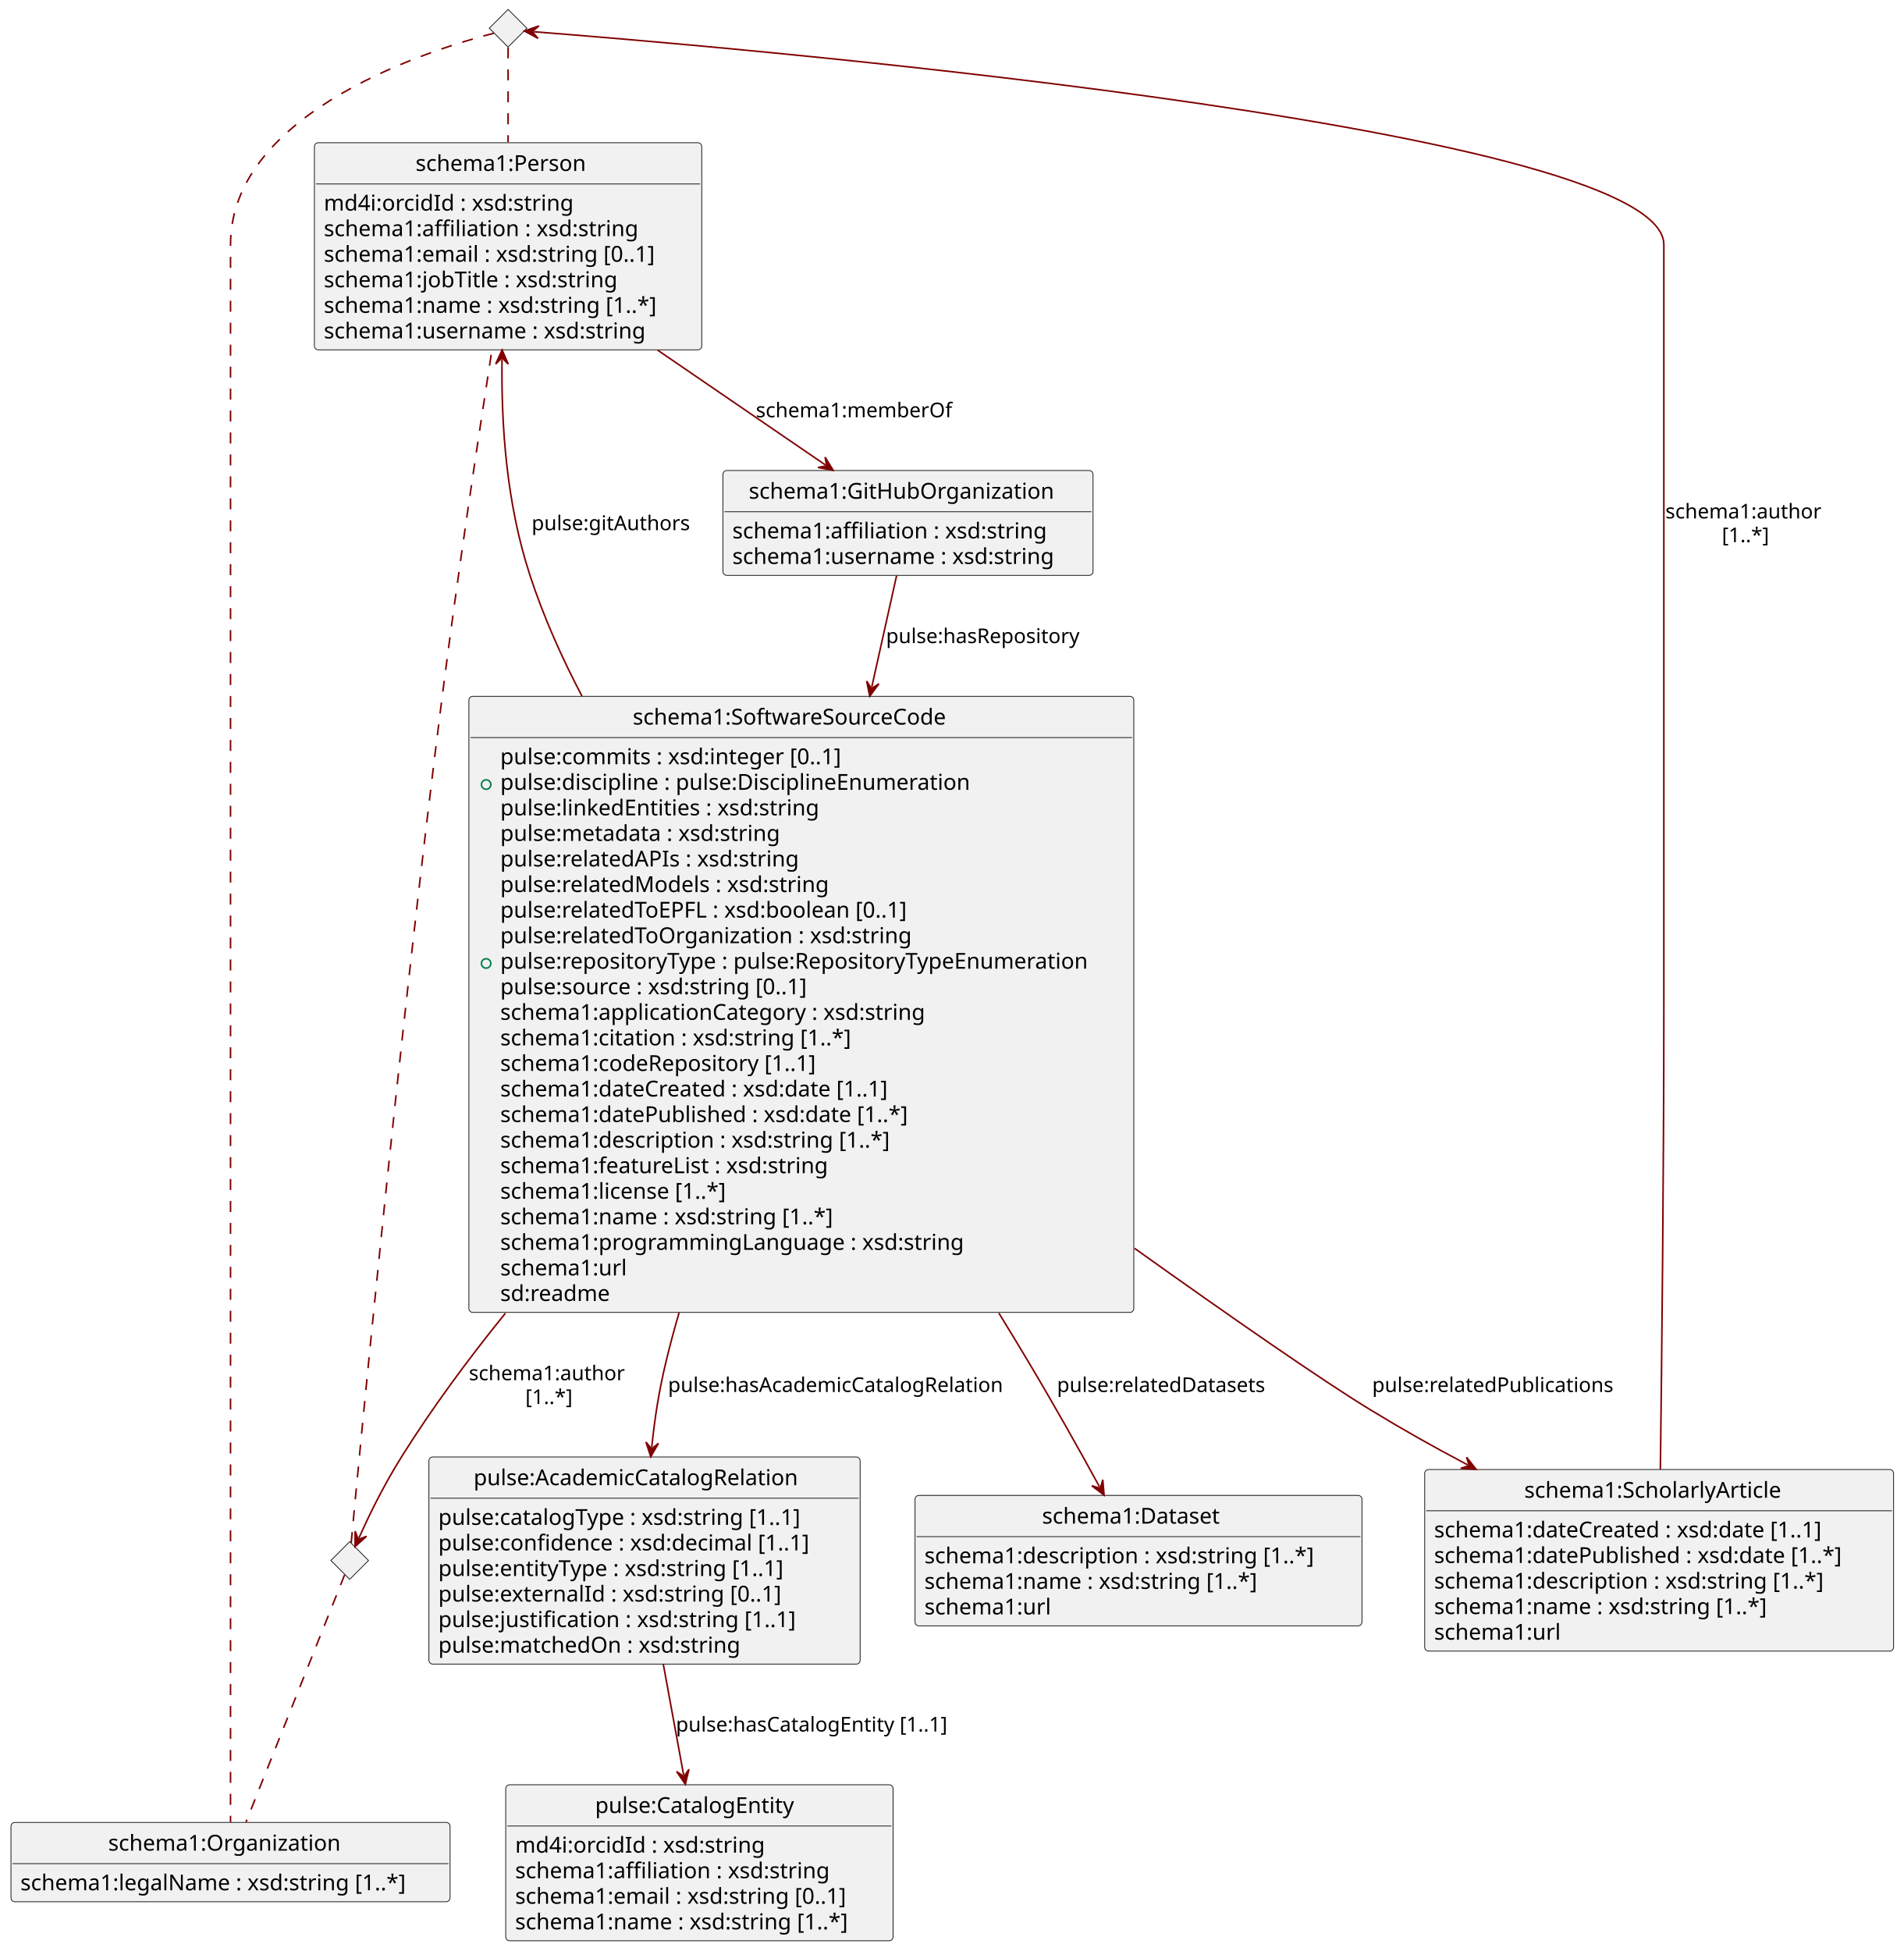
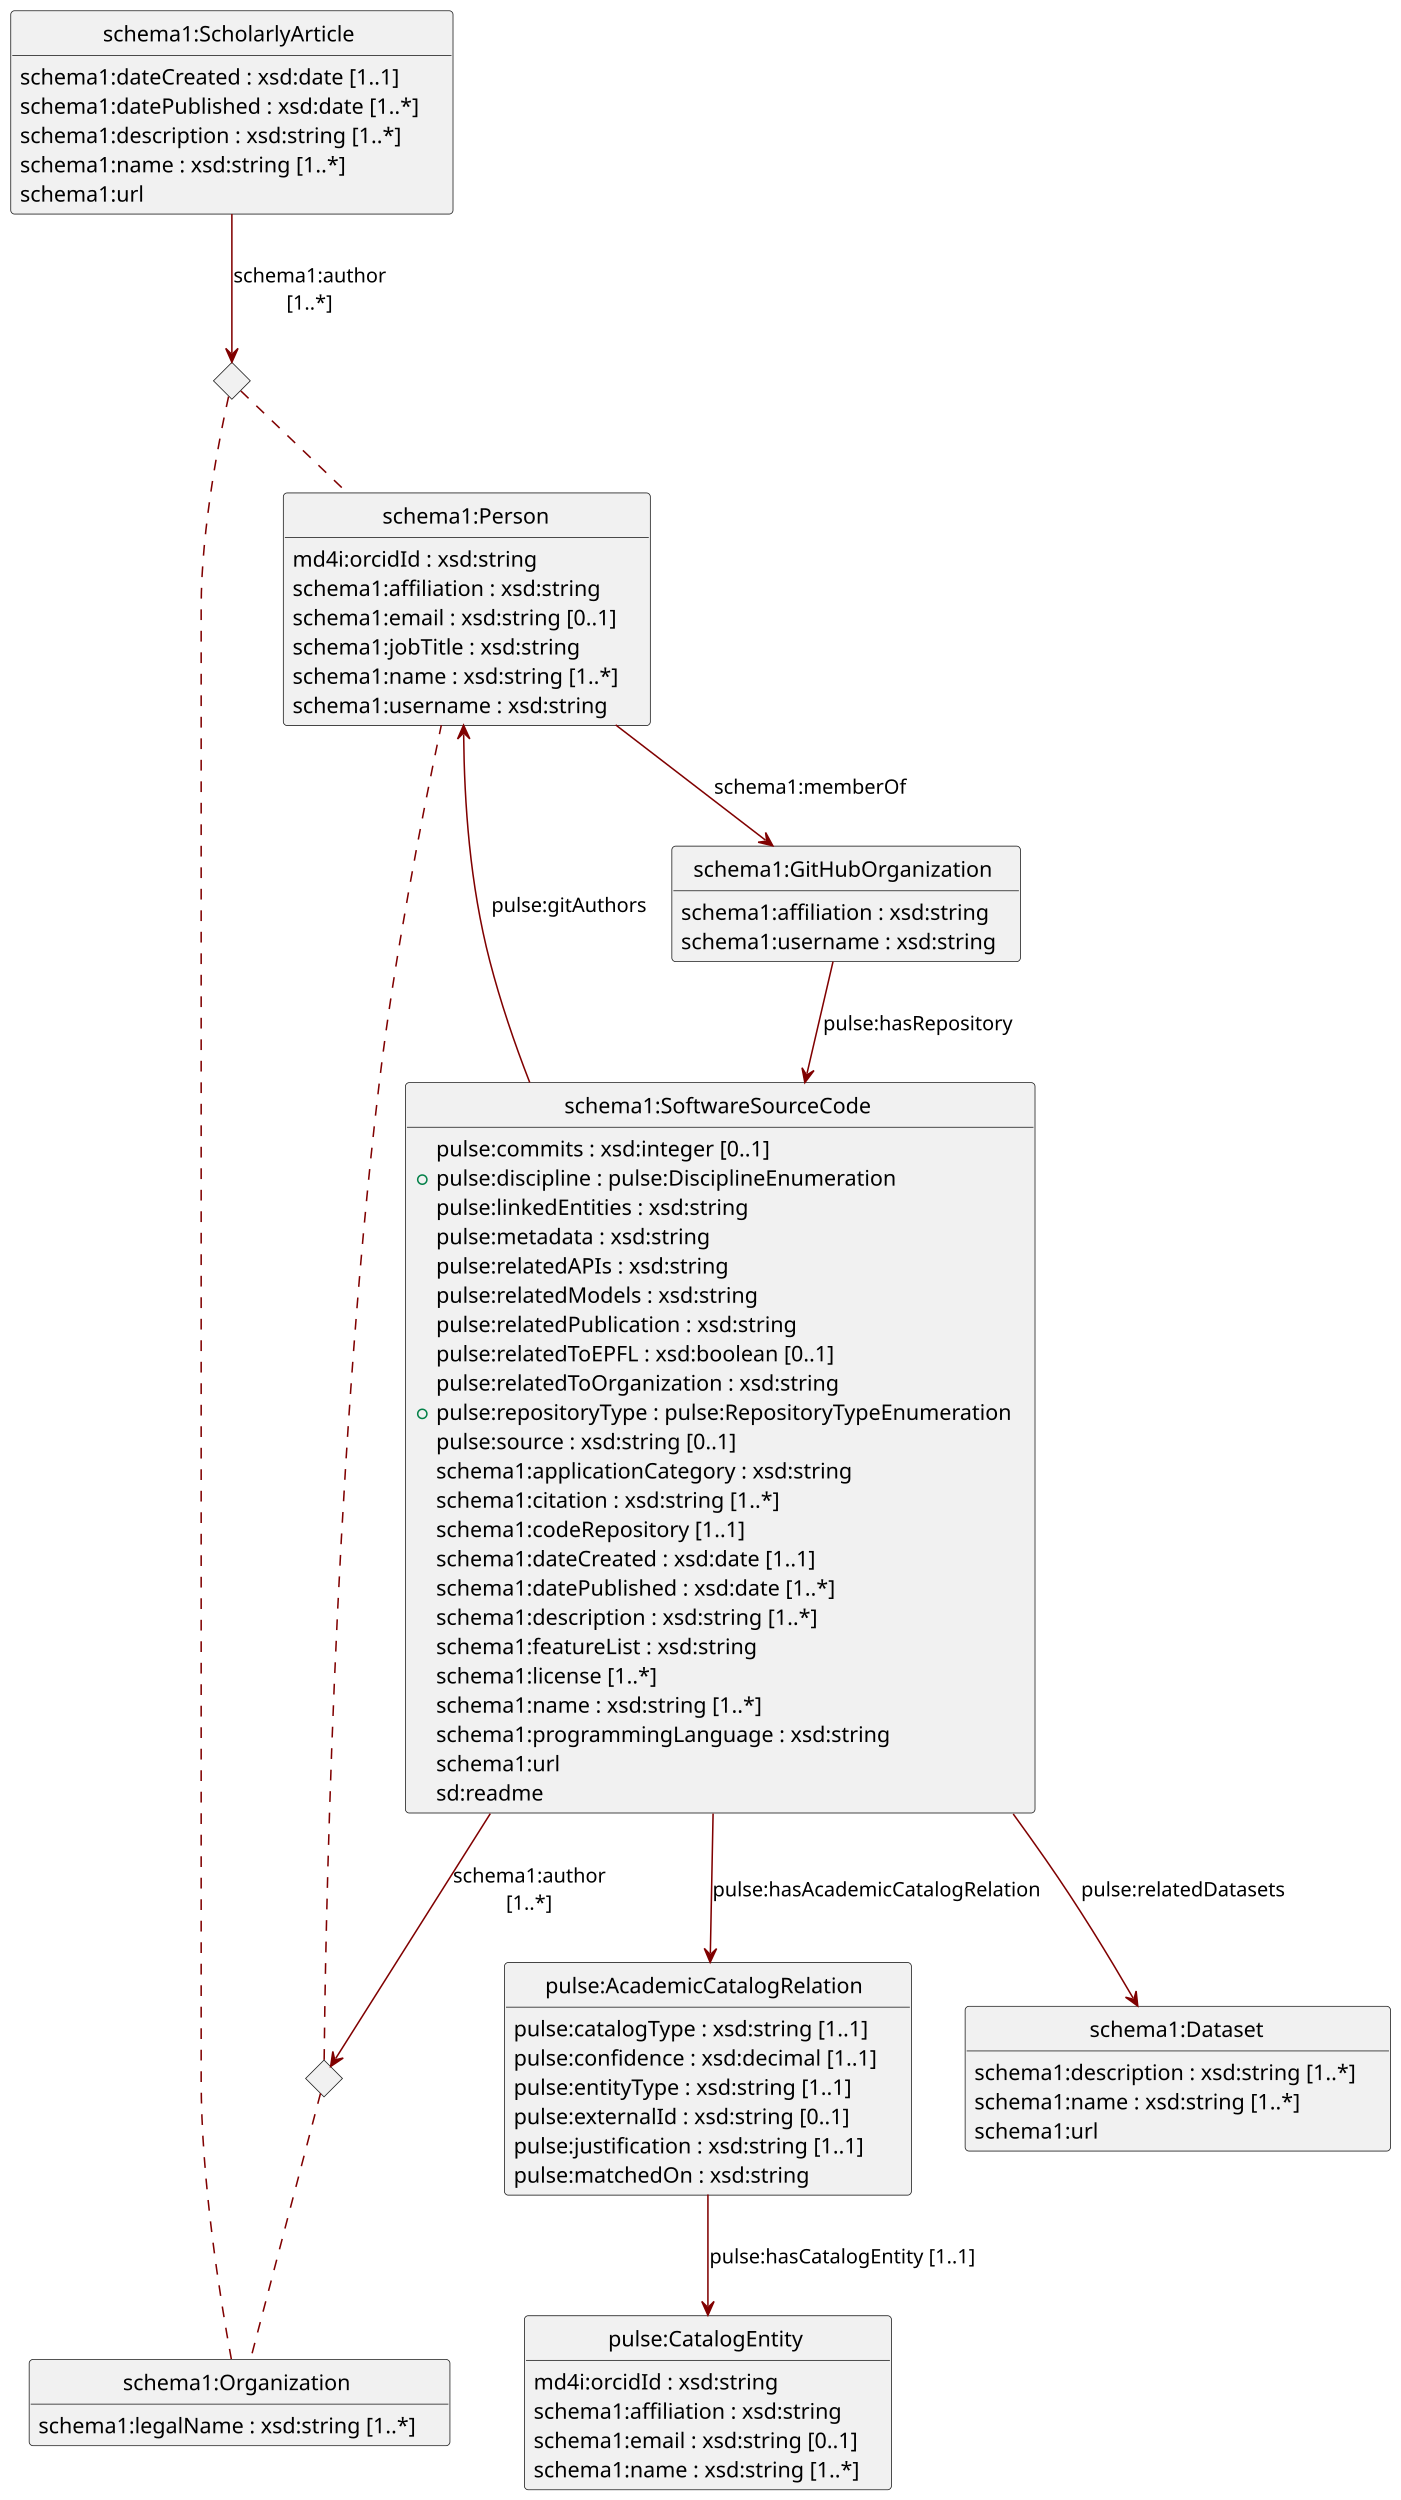
- <svg xmlns="http://www.w3.org/2000/svg" contentStyleType="text/css" height="1244px" preserveAspectRatio="none" style="width:1214px;height:1244px;background:#FFFFFF;" version="1.1" viewBox="0 0 1214 1244" width="1214px" zoomAndPan="magnify">
+ <svg xmlns="http://www.w3.org/2000/svg" contentStyleType="text/css" height="1628px" preserveAspectRatio="none" style="width:912px;height:1628px;background:#FFFFFF;" version="1.1" viewBox="0 0 912 1628" width="912px" zoomAndPan="magnify">
  <defs />
  <g>
    <g id="elem_schema1:Organization">
-       <rect codeLine="8" fill="#F1F1F1" height="50.594" id="schema1:Organization" rx="2.5" ry="2.5" style="stroke:#181818;stroke-width:0.5;" width="280" x="7" y="1162" />
-       <text fill="#000000" font-family="sans-serif" font-size="14" lengthAdjust="spacing" textLength="156" x="69" y="1179.995">schema1:Organization</text>
-       <line style="stroke:#181818;stroke-width:0.5;" x1="8" x2="286" y1="1188.297" y2="1188.297" />
-       <text fill="#000000" font-family="sans-serif" font-size="14" lengthAdjust="spacing" textLength="268" x="13" y="1205.292">schema1:legalName  : xsd:string  [1..*]</text>
+       <rect codeLine="8" fill="#F1F1F1" height="56.136" id="schema1:Organization" rx="2.5" ry="2.5" style="stroke:#181818;stroke-width:0.5;" width="274" x="19" y="1536.5" />
+       <text fill="#000000" font-family="sans-serif" font-size="14" lengthAdjust="spacing" textLength="152" x="80" y="1556.466">schema1:Organization</text>
+       <line style="stroke:#181818;stroke-width:0.5;" x1="20" x2="292" y1="1565.568" y2="1565.568" />
+       <text fill="#000000" font-family="sans-serif" font-size="14" lengthAdjust="spacing" textLength="262" x="25" y="1584.534">schema1:legalName  : xsd:string  [1..*]</text>
    </g>
    <g id="elem_schema1:Person">
-       <rect codeLine="10" fill="#F1F1F1" height="132.078" id="schema1:Person" rx="2.5" ry="2.5" style="stroke:#181818;stroke-width:0.5;" width="247" x="200.5" y="91" />
-       <text fill="#000000" font-family="sans-serif" font-size="14" lengthAdjust="spacing" textLength="118" x="265" y="108.995">schema1:Person</text>
-       <line style="stroke:#181818;stroke-width:0.5;" x1="201.5" x2="446.5" y1="117.297" y2="117.297" />
-       <text fill="#000000" font-family="sans-serif" font-size="14" lengthAdjust="spacing" textLength="170" x="206.5" y="134.292">md4i:orcidId  : xsd:string</text>
-       <text fill="#000000" font-family="sans-serif" font-size="14" lengthAdjust="spacing" textLength="213" x="206.5" y="150.589">schema1:affiliation  : xsd:string</text>
-       <text fill="#000000" font-family="sans-serif" font-size="14" lengthAdjust="spacing" textLength="234" x="206.5" y="166.886">schema1:email  : xsd:string  [0..1]</text>
-       <text fill="#000000" font-family="sans-serif" font-size="14" lengthAdjust="spacing" textLength="204" x="206.5" y="183.183">schema1:jobTitle  : xsd:string</text>
-       <text fill="#000000" font-family="sans-serif" font-size="14" lengthAdjust="spacing" textLength="235" x="206.5" y="199.48">schema1:name  : xsd:string  [1..*]</text>
-       <text fill="#000000" font-family="sans-serif" font-size="14" lengthAdjust="spacing" textLength="224" x="206.5" y="215.776">schema1:username  : xsd:string</text>
+       <rect codeLine="10" fill="#F1F1F1" height="151.475" id="schema1:Person" rx="2.5" ry="2.5" style="stroke:#181818;stroke-width:0.5;" width="239" x="184.5" y="321" />
+       <text fill="#000000" font-family="sans-serif" font-size="14" lengthAdjust="spacing" textLength="110" x="249" y="340.966">schema1:Person</text>
+       <line style="stroke:#181818;stroke-width:0.5;" x1="185.5" x2="422.5" y1="350.068" y2="350.068" />
+       <text fill="#000000" font-family="sans-serif" font-size="14" lengthAdjust="spacing" textLength="169" x="190.5" y="369.034">md4i:orcidId  : xsd:string</text>
+       <text fill="#000000" font-family="sans-serif" font-size="14" lengthAdjust="spacing" textLength="211" x="190.5" y="388.102">schema1:affiliation  : xsd:string</text>
+       <text fill="#000000" font-family="sans-serif" font-size="14" lengthAdjust="spacing" textLength="226" x="190.5" y="407.17">schema1:email  : xsd:string  [0..1]</text>
+       <text fill="#000000" font-family="sans-serif" font-size="14" lengthAdjust="spacing" textLength="197" x="190.5" y="426.238">schema1:jobTitle  : xsd:string</text>
+       <text fill="#000000" font-family="sans-serif" font-size="14" lengthAdjust="spacing" textLength="227" x="190.5" y="445.305">schema1:name  : xsd:string  [1..*]</text>
+       <text fill="#000000" font-family="sans-serif" font-size="14" lengthAdjust="spacing" textLength="215" x="190.5" y="464.373">schema1:username  : xsd:string</text>
    </g>
    <g id="elem_schema1:GitHubOrganization">
-       <rect codeLine="76" fill="#F1F1F1" height="66.891" id="schema1:GitHubOrganization" rx="2.5" ry="2.5" style="stroke:#181818;stroke-width:0.5;" width="236" x="461" y="300" />
-       <text fill="#000000" font-family="sans-serif" font-size="14" lengthAdjust="spacing" textLength="203" x="477.5" y="317.995">schema1:GitHubOrganization</text>
-       <line style="stroke:#181818;stroke-width:0.5;" x1="462" x2="696" y1="326.297" y2="326.297" />
-       <text fill="#000000" font-family="sans-serif" font-size="14" lengthAdjust="spacing" textLength="213" x="467" y="343.292">schema1:affiliation  : xsd:string</text>
-       <text fill="#000000" font-family="sans-serif" font-size="14" lengthAdjust="spacing" textLength="224" x="467" y="359.589">schema1:username  : xsd:string</text>
+       <rect codeLine="76" fill="#F1F1F1" height="75.204" id="schema1:GitHubOrganization" rx="2.5" ry="2.5" style="stroke:#181818;stroke-width:0.5;" width="227" x="437.5" y="551" />
+       <text fill="#000000" font-family="sans-serif" font-size="14" lengthAdjust="spacing" textLength="199" x="451.5" y="570.966">schema1:GitHubOrganization</text>
+       <line style="stroke:#181818;stroke-width:0.5;" x1="438.5" x2="663.5" y1="580.068" y2="580.068" />
+       <text fill="#000000" font-family="sans-serif" font-size="14" lengthAdjust="spacing" textLength="211" x="443.5" y="599.034">schema1:affiliation  : xsd:string</text>
+       <text fill="#000000" font-family="sans-serif" font-size="14" lengthAdjust="spacing" textLength="215" x="443.5" y="618.102">schema1:username  : xsd:string</text>
    </g>
    <g id="elem_pulse:AcademicCatalogRelation">
-       <rect codeLine="18" fill="#F1F1F1" height="132.078" id="pulse:AcademicCatalogRelation" rx="2.5" ry="2.5" style="stroke:#181818;stroke-width:0.5;" width="275" x="273.5" y="929" />
-       <text fill="#000000" font-family="sans-serif" font-size="14" lengthAdjust="spacing" textLength="218" x="302" y="946.995">pulse:AcademicCatalogRelation</text>
-       <line style="stroke:#181818;stroke-width:0.5;" x1="274.5" x2="547.5" y1="955.297" y2="955.297" />
-       <text fill="#000000" font-family="sans-serif" font-size="14" lengthAdjust="spacing" textLength="256" x="279.5" y="972.292">pulse:catalogType  : xsd:string  [1..1]</text>
-       <text fill="#000000" font-family="sans-serif" font-size="14" lengthAdjust="spacing" textLength="263" x="279.5" y="988.589">pulse:confidence  : xsd:decimal  [1..1]</text>
-       <text fill="#000000" font-family="sans-serif" font-size="14" lengthAdjust="spacing" textLength="244" x="279.5" y="1004.886">pulse:entityType  : xsd:string  [1..1]</text>
-       <text fill="#000000" font-family="sans-serif" font-size="14" lengthAdjust="spacing" textLength="239" x="279.5" y="1021.183">pulse:externalId  : xsd:string  [0..1]</text>
-       <text fill="#000000" font-family="sans-serif" font-size="14" lengthAdjust="spacing" textLength="249" x="279.5" y="1037.479">pulse:justification  : xsd:string  [1..1]</text>
-       <text fill="#000000" font-family="sans-serif" font-size="14" lengthAdjust="spacing" textLength="209" x="279.5" y="1053.776">pulse:matchedOn  : xsd:string</text>
+       <rect codeLine="18" fill="#F1F1F1" height="151.475" id="pulse:AcademicCatalogRelation" rx="2.5" ry="2.5" style="stroke:#181818;stroke-width:0.5;" width="265" x="328.5" y="1278" />
+       <text fill="#000000" font-family="sans-serif" font-size="14" lengthAdjust="spacing" textLength="212" x="355" y="1297.966">pulse:AcademicCatalogRelation</text>
+       <line style="stroke:#181818;stroke-width:0.5;" x1="329.5" x2="592.5" y1="1307.068" y2="1307.068" />
+       <text fill="#000000" font-family="sans-serif" font-size="14" lengthAdjust="spacing" textLength="247" x="334.5" y="1326.034">pulse:catalogType  : xsd:string  [1..1]</text>
+       <text fill="#000000" font-family="sans-serif" font-size="14" lengthAdjust="spacing" textLength="253" x="334.5" y="1345.102">pulse:confidence  : xsd:decimal  [1..1]</text>
+       <text fill="#000000" font-family="sans-serif" font-size="14" lengthAdjust="spacing" textLength="236" x="334.5" y="1364.17">pulse:entityType  : xsd:string  [1..1]</text>
+       <text fill="#000000" font-family="sans-serif" font-size="14" lengthAdjust="spacing" textLength="235" x="334.5" y="1383.238">pulse:externalId  : xsd:string  [0..1]</text>
+       <text fill="#000000" font-family="sans-serif" font-size="14" lengthAdjust="spacing" textLength="245" x="334.5" y="1402.305">pulse:justification  : xsd:string  [1..1]</text>
+       <text fill="#000000" font-family="sans-serif" font-size="14" lengthAdjust="spacing" textLength="203" x="334.5" y="1421.373">pulse:matchedOn  : xsd:string</text>
    </g>
    <g id="elem_pulse:CatalogEntity">
-       <rect codeLine="26" fill="#F1F1F1" height="99.484" id="pulse:CatalogEntity" rx="2.5" ry="2.5" style="stroke:#181818;stroke-width:0.5;" width="247" x="322.5" y="1138" />
-       <text fill="#000000" font-family="sans-serif" font-size="14" lengthAdjust="spacing" textLength="133" x="379.5" y="1155.995">pulse:CatalogEntity</text>
-       <line style="stroke:#181818;stroke-width:0.5;" x1="323.5" x2="568.5" y1="1164.297" y2="1164.297" />
-       <text fill="#000000" font-family="sans-serif" font-size="14" lengthAdjust="spacing" textLength="170" x="328.5" y="1181.292">md4i:orcidId  : xsd:string</text>
-       <text fill="#000000" font-family="sans-serif" font-size="14" lengthAdjust="spacing" textLength="213" x="328.5" y="1197.589">schema1:affiliation  : xsd:string</text>
-       <text fill="#000000" font-family="sans-serif" font-size="14" lengthAdjust="spacing" textLength="234" x="328.5" y="1213.886">schema1:email  : xsd:string  [0..1]</text>
-       <text fill="#000000" font-family="sans-serif" font-size="14" lengthAdjust="spacing" textLength="235" x="328.5" y="1230.183">schema1:name  : xsd:string  [1..*]</text>
+       <rect codeLine="26" fill="#F1F1F1" height="113.34" id="pulse:CatalogEntity" rx="2.5" ry="2.5" style="stroke:#181818;stroke-width:0.5;" width="239" x="341.5" y="1508" />
+       <text fill="#000000" font-family="sans-serif" font-size="14" lengthAdjust="spacing" textLength="130" x="396" y="1527.966">pulse:CatalogEntity</text>
+       <line style="stroke:#181818;stroke-width:0.5;" x1="342.5" x2="579.5" y1="1537.068" y2="1537.068" />
+       <text fill="#000000" font-family="sans-serif" font-size="14" lengthAdjust="spacing" textLength="169" x="347.5" y="1556.034">md4i:orcidId  : xsd:string</text>
+       <text fill="#000000" font-family="sans-serif" font-size="14" lengthAdjust="spacing" textLength="211" x="347.5" y="1575.102">schema1:affiliation  : xsd:string</text>
+       <text fill="#000000" font-family="sans-serif" font-size="14" lengthAdjust="spacing" textLength="226" x="347.5" y="1594.17">schema1:email  : xsd:string  [0..1]</text>
+       <text fill="#000000" font-family="sans-serif" font-size="14" lengthAdjust="spacing" textLength="227" x="347.5" y="1613.238">schema1:name  : xsd:string  [1..*]</text>
    </g>
    <g id="elem_schema1:ScholarlyArticle">
-       <rect codeLine="31" fill="#F1F1F1" height="115.781" id="schema1:ScholarlyArticle" rx="2.5" ry="2.5" style="stroke:#181818;stroke-width:0.5;" width="299" x="908.5" y="937" />
-       <text fill="#000000" font-family="sans-serif" font-size="14" lengthAdjust="spacing" textLength="172" x="972" y="954.995">schema1:ScholarlyArticle</text>
-       <line style="stroke:#181818;stroke-width:0.5;" x1="909.5" x2="1206.5" y1="963.297" y2="963.297" />
-       <text fill="#000000" font-family="sans-serif" font-size="14" lengthAdjust="spacing" textLength="276" x="914.5" y="980.292">schema1:dateCreated  : xsd:date  [1..1]</text>
-       <text fill="#000000" font-family="sans-serif" font-size="14" lengthAdjust="spacing" textLength="287" x="914.5" y="996.589">schema1:datePublished  : xsd:date  [1..*]</text>
-       <text fill="#000000" font-family="sans-serif" font-size="14" lengthAdjust="spacing" textLength="273" x="914.5" y="1012.886">schema1:description  : xsd:string  [1..*]</text>
-       <text fill="#000000" font-family="sans-serif" font-size="14" lengthAdjust="spacing" textLength="235" x="914.5" y="1029.183">schema1:name  : xsd:string  [1..*]</text>
-       <text fill="#000000" font-family="sans-serif" font-size="14" lengthAdjust="spacing" textLength="86" x="914.5" y="1045.479">schema1:url</text>
+       <rect codeLine="31" fill="#F1F1F1" height="132.407" id="schema1:ScholarlyArticle" rx="2.5" ry="2.5" style="stroke:#181818;stroke-width:0.5;" width="288" x="7" y="7" />
+       <text fill="#000000" font-family="sans-serif" font-size="14" lengthAdjust="spacing" textLength="168" x="67" y="26.966">schema1:ScholarlyArticle</text>
+       <line style="stroke:#181818;stroke-width:0.5;" x1="8" x2="294" y1="36.068" y2="36.068" />
+       <text fill="#000000" font-family="sans-serif" font-size="14" lengthAdjust="spacing" textLength="262" x="13" y="55.034">schema1:dateCreated  : xsd:date  [1..1]</text>
+       <text fill="#000000" font-family="sans-serif" font-size="14" lengthAdjust="spacing" textLength="276" x="13" y="74.102">schema1:datePublished  : xsd:date  [1..*]</text>
+       <text fill="#000000" font-family="sans-serif" font-size="14" lengthAdjust="spacing" textLength="265" x="13" y="93.17">schema1:description  : xsd:string  [1..*]</text>
+       <text fill="#000000" font-family="sans-serif" font-size="14" lengthAdjust="spacing" textLength="227" x="13" y="112.238">schema1:name  : xsd:string  [1..*]</text>
+       <text fill="#000000" font-family="sans-serif" font-size="14" lengthAdjust="spacing" textLength="83" x="13" y="131.305">schema1:url</text>
    </g>
-     <polygon fill="#F1F1F1" points="324,6,336,18,324,30,312,18,324,6" style="stroke:#181818;stroke-width:0.5;" />
+     <polygon fill="#F1F1F1" points="151,236,163,248,151,260,139,248,151,236" style="stroke:#181818;stroke-width:0.5;" />
    <g id="elem_schema1:Dataset">
-       <rect codeLine="41" fill="#F1F1F1" height="83.188" id="schema1:Dataset" rx="2.5" ry="2.5" style="stroke:#181818;stroke-width:0.5;" width="285" x="583.5" y="953.5" />
-       <text fill="#000000" font-family="sans-serif" font-size="14" lengthAdjust="spacing" textLength="123" x="664.5" y="971.495">schema1:Dataset</text>
-       <line style="stroke:#181818;stroke-width:0.5;" x1="584.5" x2="867.5" y1="979.797" y2="979.797" />
-       <text fill="#000000" font-family="sans-serif" font-size="14" lengthAdjust="spacing" textLength="273" x="589.5" y="996.792">schema1:description  : xsd:string  [1..*]</text>
-       <text fill="#000000" font-family="sans-serif" font-size="14" lengthAdjust="spacing" textLength="235" x="589.5" y="1013.089">schema1:name  : xsd:string  [1..*]</text>
-       <text fill="#000000" font-family="sans-serif" font-size="14" lengthAdjust="spacing" textLength="86" x="589.5" y="1029.386">schema1:url</text>
+       <rect codeLine="41" fill="#F1F1F1" height="94.272" id="schema1:Dataset" rx="2.5" ry="2.5" style="stroke:#181818;stroke-width:0.5;" width="277" x="628.5" y="1306.5" />
+       <text fill="#000000" font-family="sans-serif" font-size="14" lengthAdjust="spacing" textLength="115" x="709.5" y="1326.466">schema1:Dataset</text>
+       <line style="stroke:#181818;stroke-width:0.5;" x1="629.5" x2="904.5" y1="1335.568" y2="1335.568" />
+       <text fill="#000000" font-family="sans-serif" font-size="14" lengthAdjust="spacing" textLength="265" x="634.5" y="1354.534">schema1:description  : xsd:string  [1..*]</text>
+       <text fill="#000000" font-family="sans-serif" font-size="14" lengthAdjust="spacing" textLength="227" x="634.5" y="1373.602">schema1:name  : xsd:string  [1..*]</text>
+       <text fill="#000000" font-family="sans-serif" font-size="14" lengthAdjust="spacing" textLength="83" x="634.5" y="1392.67">schema1:url</text>
    </g>
    <g id="elem_schema1:SoftwareSourceCode">
-       <rect codeLine="45" fill="#F1F1F1" height="392.828" id="schema1:SoftwareSourceCode" rx="2.5" ry="2.5" style="stroke:#181818;stroke-width:0.5;" width="424" x="299" y="444" />
-       <text fill="#000000" font-family="sans-serif" font-size="14" lengthAdjust="spacing" textLength="215" x="403.5" y="461.995">schema1:SoftwareSourceCode</text>
-       <line style="stroke:#181818;stroke-width:0.5;" x1="300" x2="722" y1="470.297" y2="470.297" />
-       <text fill="#000000" font-family="sans-serif" font-size="14" lengthAdjust="spacing" textLength="241" x="319" y="487.292">pulse:commits  : xsd:integer  [0..1]</text>
-       <ellipse cx="310" cy="500.242" fill="none" rx="3" ry="3" style="stroke:#038048;stroke-width:1.0;" />
-       <text fill="#000000" font-family="sans-serif" font-size="14" lengthAdjust="spacing" textLength="317" x="319" y="503.589">pulse:discipline : pulse:DisciplineEnumeration</text>
-       <text fill="#000000" font-family="sans-serif" font-size="14" lengthAdjust="spacing" textLength="220" x="319" y="519.886">pulse:linkedEntities  : xsd:string</text>
-       <text fill="#000000" font-family="sans-serif" font-size="14" lengthAdjust="spacing" textLength="193" x="319" y="536.183">pulse:metadata  : xsd:string</text>
-       <text fill="#000000" font-family="sans-serif" font-size="14" lengthAdjust="spacing" textLength="205" x="319" y="552.48">pulse:relatedAPIs  : xsd:string</text>
-       <text fill="#000000" font-family="sans-serif" font-size="14" lengthAdjust="spacing" textLength="226" x="319" y="568.776">pulse:relatedModels  : xsd:string</text>
-       <text fill="#000000" font-family="sans-serif" font-size="14" lengthAdjust="spacing" textLength="288" x="319" y="585.073">pulse:relatedToEPFL  : xsd:boolean  [0..1]</text>
-       <text fill="#000000" font-family="sans-serif" font-size="14" lengthAdjust="spacing" textLength="281" x="319" y="601.37">pulse:relatedToOrganization  : xsd:string</text>
-       <ellipse cx="310" cy="614.32" fill="none" rx="3" ry="3" style="stroke:#038048;stroke-width:1.0;" />
-       <text fill="#000000" font-family="sans-serif" font-size="14" lengthAdjust="spacing" textLength="398" x="319" y="617.667">pulse:repositoryType : pulse:RepositoryTypeEnumeration</text>
-       <text fill="#000000" font-family="sans-serif" font-size="14" lengthAdjust="spacing" textLength="220" x="319" y="633.964">pulse:source  : xsd:string  [0..1]</text>
-       <text fill="#000000" font-family="sans-serif" font-size="14" lengthAdjust="spacing" textLength="290" x="319" y="650.261">schema1:applicationCategory  : xsd:string</text>
-       <text fill="#000000" font-family="sans-serif" font-size="14" lengthAdjust="spacing" textLength="246" x="319" y="666.558">schema1:citation  : xsd:string  [1..*]</text>
-       <text fill="#000000" font-family="sans-serif" font-size="14" lengthAdjust="spacing" textLength="222" x="319" y="682.855">schema1:codeRepository  [1..1]</text>
-       <text fill="#000000" font-family="sans-serif" font-size="14" lengthAdjust="spacing" textLength="276" x="319" y="699.151">schema1:dateCreated  : xsd:date  [1..1]</text>
-       <text fill="#000000" font-family="sans-serif" font-size="14" lengthAdjust="spacing" textLength="287" x="319" y="715.448">schema1:datePublished  : xsd:date  [1..*]</text>
-       <text fill="#000000" font-family="sans-serif" font-size="14" lengthAdjust="spacing" textLength="273" x="319" y="731.745">schema1:description  : xsd:string  [1..*]</text>
-       <text fill="#000000" font-family="sans-serif" font-size="14" lengthAdjust="spacing" textLength="226" x="319" y="748.042">schema1:featureList  : xsd:string</text>
-       <text fill="#000000" font-family="sans-serif" font-size="14" lengthAdjust="spacing" textLength="160" x="319" y="764.339">schema1:license  [1..*]</text>
-       <text fill="#000000" font-family="sans-serif" font-size="14" lengthAdjust="spacing" textLength="235" x="319" y="780.636">schema1:name  : xsd:string  [1..*]</text>
-       <text fill="#000000" font-family="sans-serif" font-size="14" lengthAdjust="spacing" textLength="314" x="319" y="796.933">schema1:programmingLanguage  : xsd:string</text>
-       <text fill="#000000" font-family="sans-serif" font-size="14" lengthAdjust="spacing" textLength="86" x="319" y="813.23">schema1:url</text>
-       <text fill="#000000" font-family="sans-serif" font-size="14" lengthAdjust="spacing" textLength="75" x="319" y="829.526">sd:readme</text>
+       <rect codeLine="45" fill="#F1F1F1" height="475.63" id="schema1:SoftwareSourceCode" rx="2.5" ry="2.5" style="stroke:#181818;stroke-width:0.5;" width="410" x="264" y="705" />
+       <text fill="#000000" font-family="sans-serif" font-size="14" lengthAdjust="spacing" textLength="203" x="367.5" y="724.966">schema1:SoftwareSourceCode</text>
+       <line style="stroke:#181818;stroke-width:0.5;" x1="265" x2="673" y1="734.068" y2="734.068" />
+       <text fill="#000000" font-family="sans-serif" font-size="14" lengthAdjust="spacing" textLength="232" x="284" y="753.034">pulse:commits  : xsd:integer  [0..1]</text>
+       <ellipse cx="275" cy="768.17" fill="none" rx="3" ry="3" style="stroke:#038048;stroke-width:1.0;" />
+       <text fill="#000000" font-family="sans-serif" font-size="14" lengthAdjust="spacing" textLength="312" x="284" y="772.102">pulse:discipline : pulse:DisciplineEnumeration</text>
+       <text fill="#000000" font-family="sans-serif" font-size="14" lengthAdjust="spacing" textLength="215" x="284" y="791.17">pulse:linkedEntities  : xsd:string</text>
+       <text fill="#000000" font-family="sans-serif" font-size="14" lengthAdjust="spacing" textLength="188" x="284" y="810.238">pulse:metadata  : xsd:string</text>
+       <text fill="#000000" font-family="sans-serif" font-size="14" lengthAdjust="spacing" textLength="201" x="284" y="829.306">pulse:relatedAPIs  : xsd:string</text>
+       <text fill="#000000" font-family="sans-serif" font-size="14" lengthAdjust="spacing" textLength="221" x="284" y="848.373">pulse:relatedModels  : xsd:string</text>
+       <text fill="#000000" font-family="sans-serif" font-size="14" lengthAdjust="spacing" textLength="247" x="284" y="867.441">pulse:relatedPublication  : xsd:string</text>
+       <text fill="#000000" font-family="sans-serif" font-size="14" lengthAdjust="spacing" textLength="274" x="284" y="886.509">pulse:relatedToEPFL  : xsd:boolean  [0..1]</text>
+       <text fill="#000000" font-family="sans-serif" font-size="14" lengthAdjust="spacing" textLength="276" x="284" y="905.577">pulse:relatedToOrganization  : xsd:string</text>
+       <ellipse cx="275" cy="920.713" fill="none" rx="3" ry="3" style="stroke:#038048;stroke-width:1.0;" />
+       <text fill="#000000" font-family="sans-serif" font-size="14" lengthAdjust="spacing" textLength="384" x="284" y="924.645">pulse:repositoryType : pulse:RepositoryTypeEnumeration</text>
+       <text fill="#000000" font-family="sans-serif" font-size="14" lengthAdjust="spacing" textLength="211" x="284" y="943.713">pulse:source  : xsd:string  [0..1]</text>
+       <text fill="#000000" font-family="sans-serif" font-size="14" lengthAdjust="spacing" textLength="282" x="284" y="962.781">schema1:applicationCategory  : xsd:string</text>
+       <text fill="#000000" font-family="sans-serif" font-size="14" lengthAdjust="spacing" textLength="239" x="284" y="981.849">schema1:citation  : xsd:string  [1..*]</text>
+       <text fill="#000000" font-family="sans-serif" font-size="14" lengthAdjust="spacing" textLength="209" x="284" y="1000.917">schema1:codeRepository  [1..1]</text>
+       <text fill="#000000" font-family="sans-serif" font-size="14" lengthAdjust="spacing" textLength="262" x="284" y="1019.985">schema1:dateCreated  : xsd:date  [1..1]</text>
+       <text fill="#000000" font-family="sans-serif" font-size="14" lengthAdjust="spacing" textLength="276" x="284" y="1039.053">schema1:datePublished  : xsd:date  [1..*]</text>
+       <text fill="#000000" font-family="sans-serif" font-size="14" lengthAdjust="spacing" textLength="265" x="284" y="1058.12">schema1:description  : xsd:string  [1..*]</text>
+       <text fill="#000000" font-family="sans-serif" font-size="14" lengthAdjust="spacing" textLength="219" x="284" y="1077.188">schema1:featureList  : xsd:string</text>
+       <text fill="#000000" font-family="sans-serif" font-size="14" lengthAdjust="spacing" textLength="153" x="284" y="1096.256">schema1:license  [1..*]</text>
+       <text fill="#000000" font-family="sans-serif" font-size="14" lengthAdjust="spacing" textLength="227" x="284" y="1115.324">schema1:name  : xsd:string  [1..*]</text>
+       <text fill="#000000" font-family="sans-serif" font-size="14" lengthAdjust="spacing" textLength="308" x="284" y="1134.392">schema1:programmingLanguage  : xsd:string</text>
+       <text fill="#000000" font-family="sans-serif" font-size="14" lengthAdjust="spacing" textLength="83" x="284" y="1153.46">schema1:url</text>
+       <text fill="#000000" font-family="sans-serif" font-size="14" lengthAdjust="spacing" textLength="72" x="284" y="1172.528">sd:readme</text>
    </g>
-     <polygon fill="#F1F1F1" points="223,983,235,995,223,1007,211,995,223,983" style="stroke:#181818;stroke-width:0.5;" />
+     <polygon fill="#F1F1F1" points="211,1341.5,223,1353.5,211,1365.5,199,1353.5,211,1341.5" style="stroke:#181818;stroke-width:0.5;" />
    <g id="link_schema1:Person_schema1:GitHubOrganization">
-       <path codeLine="17" d="M419.32,223.23 C457.51,249.36 494.879,274.931 526.349,296.471 " fill="none" id="schema1:Person-to-schema1:GitHubOrganization" style="stroke:#800000;stroke-width:1.0;" />
-       <polygon fill="#800000" points="531.3,299.86,526.132,291.476,527.174,297.036,521.614,298.077,531.3,299.86" style="stroke:#800000;stroke-width:1.0;" />
-       <text fill="#000000" font-family="sans-serif" font-size="13" lengthAdjust="spacing" textLength="132" x="482" y="266.067">schema1:memberOf</text>
+       <path codeLine="17" d="M400.91,472.05 C436.05,499.08 469.454,524.772 498.494,547.112 " fill="none" id="schema1:Person-to-schema1:GitHubOrganization" style="stroke:#800000;stroke-width:1.0;" />
+       <polygon fill="#800000" points="503.25,550.77,498.555,542.112,499.287,547.721,493.678,548.453,503.25,550.77" style="stroke:#800000;stroke-width:1.0;" />
+       <text fill="#000000" font-family="sans-serif" font-size="13" lengthAdjust="spacing" textLength="121" x="465" y="516.897">schema1:memberOf</text>
    </g>
    <g id="link_pulse:AcademicCatalogRelation_pulse:CatalogEntity">
-       <path codeLine="25" d="M422.95,1061.03 C427.56,1086.14 431.667,1108.479 435.947,1131.799 " fill="none" id="pulse:AcademicCatalogRelation-to-pulse:CatalogEntity" style="stroke:#800000;stroke-width:1.0;" />
-       <polygon fill="#800000" points="437.03,1137.7,439.34,1128.126,436.127,1132.782,431.471,1129.57,437.03,1137.7" style="stroke:#800000;stroke-width:1.0;" />
-       <text fill="#000000" font-family="sans-serif" font-size="13" lengthAdjust="spacing" textLength="184" x="431" y="1104.067">pulse:hasCatalogEntity [1..1]</text>
+       <path codeLine="25" d="M461,1429.07 C461,1454.98 461,1477.56 461,1501.69 " fill="none" id="pulse:AcademicCatalogRelation-to-pulse:CatalogEntity" style="stroke:#800000;stroke-width:1.0;" />
+       <polygon fill="#800000" points="461,1507.69,465,1498.69,461,1502.69,457,1498.69,461,1507.69" style="stroke:#800000;stroke-width:1.0;" />
+       <text fill="#000000" font-family="sans-serif" font-size="13" lengthAdjust="spacing" textLength="168" x="462" y="1473.897">pulse:hasCatalogEntity [1..1]</text>
    </g>
    <g id="link_schema1:ScholarlyArticle_diamond_ScholarlyArticle_CreativeWork_author">
-       <path codeLine="33" d="M1058.78,936.92 C1059.67,867.2 1061,745.69 1061,641.5 C1061,156 1061,156 1061,156 C1061,78.56 429.982,27.162 340.402,20.252 " fill="none" id="schema1:ScholarlyArticle-to-diamond_ScholarlyArticle_CreativeWork_author" style="stroke:#800000;stroke-width:1.0;" />
-       <polygon fill="#800000" points="334.42,19.79,343.086,24.47,339.405,20.174,343.701,16.494,334.42,19.79" style="stroke:#800000;stroke-width:1.0;" />
-       <text fill="#000000" font-family="sans-serif" font-size="13" lengthAdjust="spacing" textLength="105" x="1062" y="330.567">schema1:author</text>
-       <text fill="#000000" font-family="sans-serif" font-size="13" lengthAdjust="spacing" textLength="33" x="1098" y="345.7">[1..*]</text>
+       <path codeLine="33" d="M151,139.4 C151,175.38 151,210.54 151,229.87 " fill="none" id="schema1:ScholarlyArticle-to-diamond_ScholarlyArticle_CreativeWork_author" style="stroke:#800000;stroke-width:1.0;" />
+       <polygon fill="#800000" points="151,235.87,155,226.87,151,230.87,147,226.87,151,235.87" style="stroke:#800000;stroke-width:1.0;" />
+       <text fill="#000000" font-family="sans-serif" font-size="13" lengthAdjust="spacing" textLength="97" x="152" y="183.897">schema1:author</text>
+       <text fill="#000000" font-family="sans-serif" font-size="13" lengthAdjust="spacing" textLength="28" x="186.5" y="201.603">[1..*]</text>
    </g>
    <g id="link_diamond_ScholarlyArticle_CreativeWork_author_schema1:Organization">
-       <path codeLine="34" d="M314.98,21.17 C278.91,30.42 147,70.12 147,156 C147,156 147,156 147,996 C147,1055.53 147,1125.53 147,1161.84 " fill="none" id="diamond_ScholarlyArticle_CreativeWork_author-schema1:Organization" style="stroke:#800000;stroke-width:1.0;stroke-dasharray:7.0,7.0;" />
+       <path codeLine="34" d="M148.86,258.2 C143.7,281.2 131,343.13 131,395.5 C131,395.5 131,395.5 131,1354.5 C131,1420.1 143.29,1496.46 150.64,1536.24 " fill="none" id="diamond_ScholarlyArticle_CreativeWork_author-schema1:Organization" style="stroke:#800000;stroke-width:1.0;stroke-dasharray:7.0,7.0;" />
    </g>
    <g id="link_diamond_ScholarlyArticle_CreativeWork_author_schema1:Person">
-       <path codeLine="35" d="M324,30.21 C324,43.7 324,67.43 324,90.67 " fill="none" id="diamond_ScholarlyArticle_CreativeWork_author-schema1:Person" style="stroke:#800000;stroke-width:1.0;stroke-dasharray:7.0,7.0;" />
+       <path codeLine="35" d="M156.81,254.56 C168.71,265.96 197.16,293.2 225.91,320.73 " fill="none" id="diamond_ScholarlyArticle_CreativeWork_author-schema1:Person" style="stroke:#800000;stroke-width:1.0;stroke-dasharray:7.0,7.0;" />
    </g>
    <g id="link_schema1:SoftwareSourceCode_diamond_SoftwareSourceCode_CreativeWork_author">
-       <path codeLine="58" d="M322.26,837.36 C298.34,866.88 275.47,897.89 256,929 C243.65,948.74 234.447,968.202 228.877,980.672 " fill="none" id="schema1:SoftwareSourceCode-to-diamond_SoftwareSourceCode_CreativeWork_author" style="stroke:#800000;stroke-width:1.0;" />
-       <polygon fill="#800000" points="226.43,986.15,233.753,979.564,228.469,981.585,226.448,976.301,226.43,986.15" style="stroke:#800000;stroke-width:1.0;" />
-       <text fill="#000000" font-family="sans-serif" font-size="13" lengthAdjust="spacing" textLength="105" x="299" y="880.067">schema1:author</text>
-       <text fill="#000000" font-family="sans-serif" font-size="13" lengthAdjust="spacing" textLength="33" x="335" y="895.2">[1..*]</text>
+       <path codeLine="59" d="M319.29,1181.03 C272.17,1255.65 232.034,1319.197 218.524,1340.587 " fill="none" id="schema1:SoftwareSourceCode-to-diamond_SoftwareSourceCode_CreativeWork_author" style="stroke:#800000;stroke-width:1.0;" />
+       <polygon fill="#800000" points="215.32,1345.66,223.508,1340.187,217.99,1341.433,216.744,1335.915,215.32,1345.66" style="stroke:#800000;stroke-width:1.0;" />
+       <text fill="#000000" font-family="sans-serif" font-size="13" lengthAdjust="spacing" textLength="97" x="295" y="1225.897">schema1:author</text>
+       <text fill="#000000" font-family="sans-serif" font-size="13" lengthAdjust="spacing" textLength="28" x="329.5" y="1243.603">[1..*]</text>
    </g>
    <g id="link_diamond_SoftwareSourceCode_CreativeWork_author_schema1:Organization">
-       <path codeLine="59" d="M219.73,1004.19 C208.94,1031.25 174.1,1118.57 156.86,1161.79 " fill="none" id="diamond_SoftwareSourceCode_CreativeWork_author-schema1:Organization" style="stroke:#800000;stroke-width:1.0;stroke-dasharray:7.0,7.0;" />
+       <path codeLine="60" d="M208.71,1363.21 C200.98,1392.57 175.69,1488.68 163.16,1536.28 " fill="none" id="diamond_SoftwareSourceCode_CreativeWork_author-schema1:Organization" style="stroke:#800000;stroke-width:1.0;stroke-dasharray:7.0,7.0;" />
    </g>
    <g id="link_diamond_SoftwareSourceCode_CreativeWork_author_schema1:Person">
-       <path codeLine="60" d="M223.94,983.86 C229.05,928.95 254.35,661.69 282,444 C291.64,368.08 304.7,281.12 313.68,223.21 " fill="none" id="diamond_SoftwareSourceCode_CreativeWork_author-schema1:Person" style="stroke:#800000;stroke-width:1.0;stroke-dasharray:7.0,7.0;" />
+       <path codeLine="61" d="M211.09,1341.37 C211.69,1278.5 216.22,961.55 247,705 C256.61,624.95 274.25,534.3 287.37,472.28 " fill="none" id="diamond_SoftwareSourceCode_CreativeWork_author-schema1:Person" style="stroke:#800000;stroke-width:1.0;stroke-dasharray:7.0,7.0;" />
    </g>
    <g id="link_schema1:SoftwareSourceCode_schema1:Dataset">
-       <path codeLine="72" d="M636.96,837.24 C643.12,847.27 649.16,857.23 655,867 C672.05,895.51 687.44,922.977 701.17,948.067 " fill="none" id="schema1:SoftwareSourceCode-to-schema1:Dataset" style="stroke:#800000;stroke-width:1.0;" />
-       <polygon fill="#800000" points="704.05,953.33,703.239,943.515,701.65,948.944,696.221,947.355,704.05,953.33" style="stroke:#800000;stroke-width:1.0;" />
-       <text fill="#000000" font-family="sans-serif" font-size="13" lengthAdjust="spacing" textLength="141" x="674" y="887.567">pulse:relatedDatasets</text>
-     </g>
-     <g id="link_schema1:SoftwareSourceCode_schema1:ScholarlyArticle">
-       <path codeLine="73" d="M723.46,795.95 C784.27,839.32 842.57,879.87 874,899 C895.34,911.99 913.355,922.127 935.995,934.087 " fill="none" id="schema1:SoftwareSourceCode-to-schema1:ScholarlyArticle" style="stroke:#800000;stroke-width:1.0;" />
-       <polygon fill="#800000" points="941.3,936.89,935.211,929.149,936.879,934.554,931.474,936.223,941.3,936.89" style="stroke:#800000;stroke-width:1.0;" />
-       <text fill="#000000" font-family="sans-serif" font-size="13" lengthAdjust="spacing" textLength="159" x="875" y="887.567">pulse:relatedPublications</text>
+       <path codeLine="73" d="M659.8,1181.23 C667.05,1191.22 674.15,1201.17 681,1211 C702.53,1241.9 721.532,1273.044 737.892,1301.154 " fill="none" id="schema1:SoftwareSourceCode-to-schema1:Dataset" style="stroke:#800000;stroke-width:1.0;" />
+       <polygon fill="#800000" points="740.91,1306.34,739.84,1296.549,738.395,1302.019,732.926,1300.573,740.91,1306.34" style="stroke:#800000;stroke-width:1.0;" />
+       <text fill="#000000" font-family="sans-serif" font-size="13" lengthAdjust="spacing" textLength="129" x="704" y="1234.897">pulse:relatedDatasets</text>
    </g>
    <g id="link_schema1:SoftwareSourceCode_schema1:Person">
-       <path codeLine="74" d="M371.14,443.93 C358.03,418.92 346.5,392.96 338,367 C322.79,320.51 319.63,271.18 320.12,229.13 " fill="none" id="schema1:SoftwareSourceCode-to-schema1:Person" style="stroke:#800000;stroke-width:1.0;" />
-       <polygon fill="#800000" points="320.19,223.13,316.085,232.083,320.132,228.13,324.085,232.176,320.19,223.13" style="stroke:#800000;stroke-width:1.0;" />
-       <text fill="#000000" font-family="sans-serif" font-size="13" lengthAdjust="spacing" textLength="104" x="339" y="338.067">pulse:gitAuthors</text>
+       <path codeLine="74" d="M344.95,704.88 C334.77,678.76 325.8,652.15 319,626 C305.94,575.79 302.357,523.39 301.927,478.2 " fill="none" id="schema1:SoftwareSourceCode-to-schema1:Person" style="stroke:#800000;stroke-width:1.0;" />
+       <polygon fill="#800000" points="301.87,472.2,297.956,481.238,301.918,477.2,305.955,481.161,301.87,472.2" style="stroke:#800000;stroke-width:1.0;" />
+       <text fill="#000000" font-family="sans-serif" font-size="13" lengthAdjust="spacing" textLength="99" x="320" y="593.897">pulse:gitAuthors</text>
    </g>
    <g id="link_schema1:SoftwareSourceCode_pulse:AcademicCatalogRelation">
-       <path codeLine="75" d="M433.04,837.03 C430.09,847.09 427.39,857.12 425,867 C420.21,886.84 417.67,902.852 415.59,922.872 " fill="none" id="schema1:SoftwareSourceCode-to-pulse:AcademicCatalogRelation" style="stroke:#800000;stroke-width:1.0;" />
-       <polygon fill="#800000" points="414.97,928.84,419.879,920.302,415.487,923.867,411.921,919.475,414.97,928.84" style="stroke:#800000;stroke-width:1.0;" />
-       <text fill="#000000" font-family="sans-serif" font-size="13" lengthAdjust="spacing" textLength="224" x="426" y="887.567">pulse:hasAcademicCatalogRelation</text>
+       <path codeLine="75" d="M464.36,1181.03 C463.67,1216.06 463.127,1243.761 462.577,1271.871 " fill="none" id="schema1:SoftwareSourceCode-to-pulse:AcademicCatalogRelation" style="stroke:#800000;stroke-width:1.0;" />
+       <polygon fill="#800000" points="462.46,1277.87,466.635,1268.95,462.558,1272.871,458.637,1268.793,462.46,1277.87" style="stroke:#800000;stroke-width:1.0;" />
+       <text fill="#000000" font-family="sans-serif" font-size="13" lengthAdjust="spacing" textLength="208" x="464" y="1234.897">pulse:hasAcademicCatalogRelation</text>
    </g>
    <g id="link_schema1:GitHubOrganization_schema1:SoftwareSourceCode">
-       <path codeLine="79" d="M571.72,367.14 C567.29,387.04 562.515,408.444 555.915,438.064 " fill="none" id="schema1:GitHubOrganization-to-schema1:SoftwareSourceCode" style="stroke:#800000;stroke-width:1.0;" />
-       <polygon fill="#800000" points="554.61,443.92,560.472,436.005,555.697,439.04,552.663,434.265,554.61,443.92" style="stroke:#800000;stroke-width:1.0;" />
-       <text fill="#000000" font-family="sans-serif" font-size="13" lengthAdjust="spacing" textLength="128" x="565" y="410.067">pulse:hasRepository</text>
+       <path codeLine="79" d="M542.46,626.23 C537.66,646.86 532.581,668.706 525.491,699.156 " fill="none" id="schema1:GitHubOrganization-to-schema1:SoftwareSourceCode" style="stroke:#800000;stroke-width:1.0;" />
+       <polygon fill="#800000" points="524.13,705,530.067,697.142,525.264,700.13,522.275,695.327,524.13,705" style="stroke:#800000;stroke-width:1.0;" />
+       <text fill="#000000" font-family="sans-serif" font-size="13" lengthAdjust="spacing" textLength="121" x="536" y="670.897">pulse:hasRepository</text>
    </g>
  </g>
</svg>
